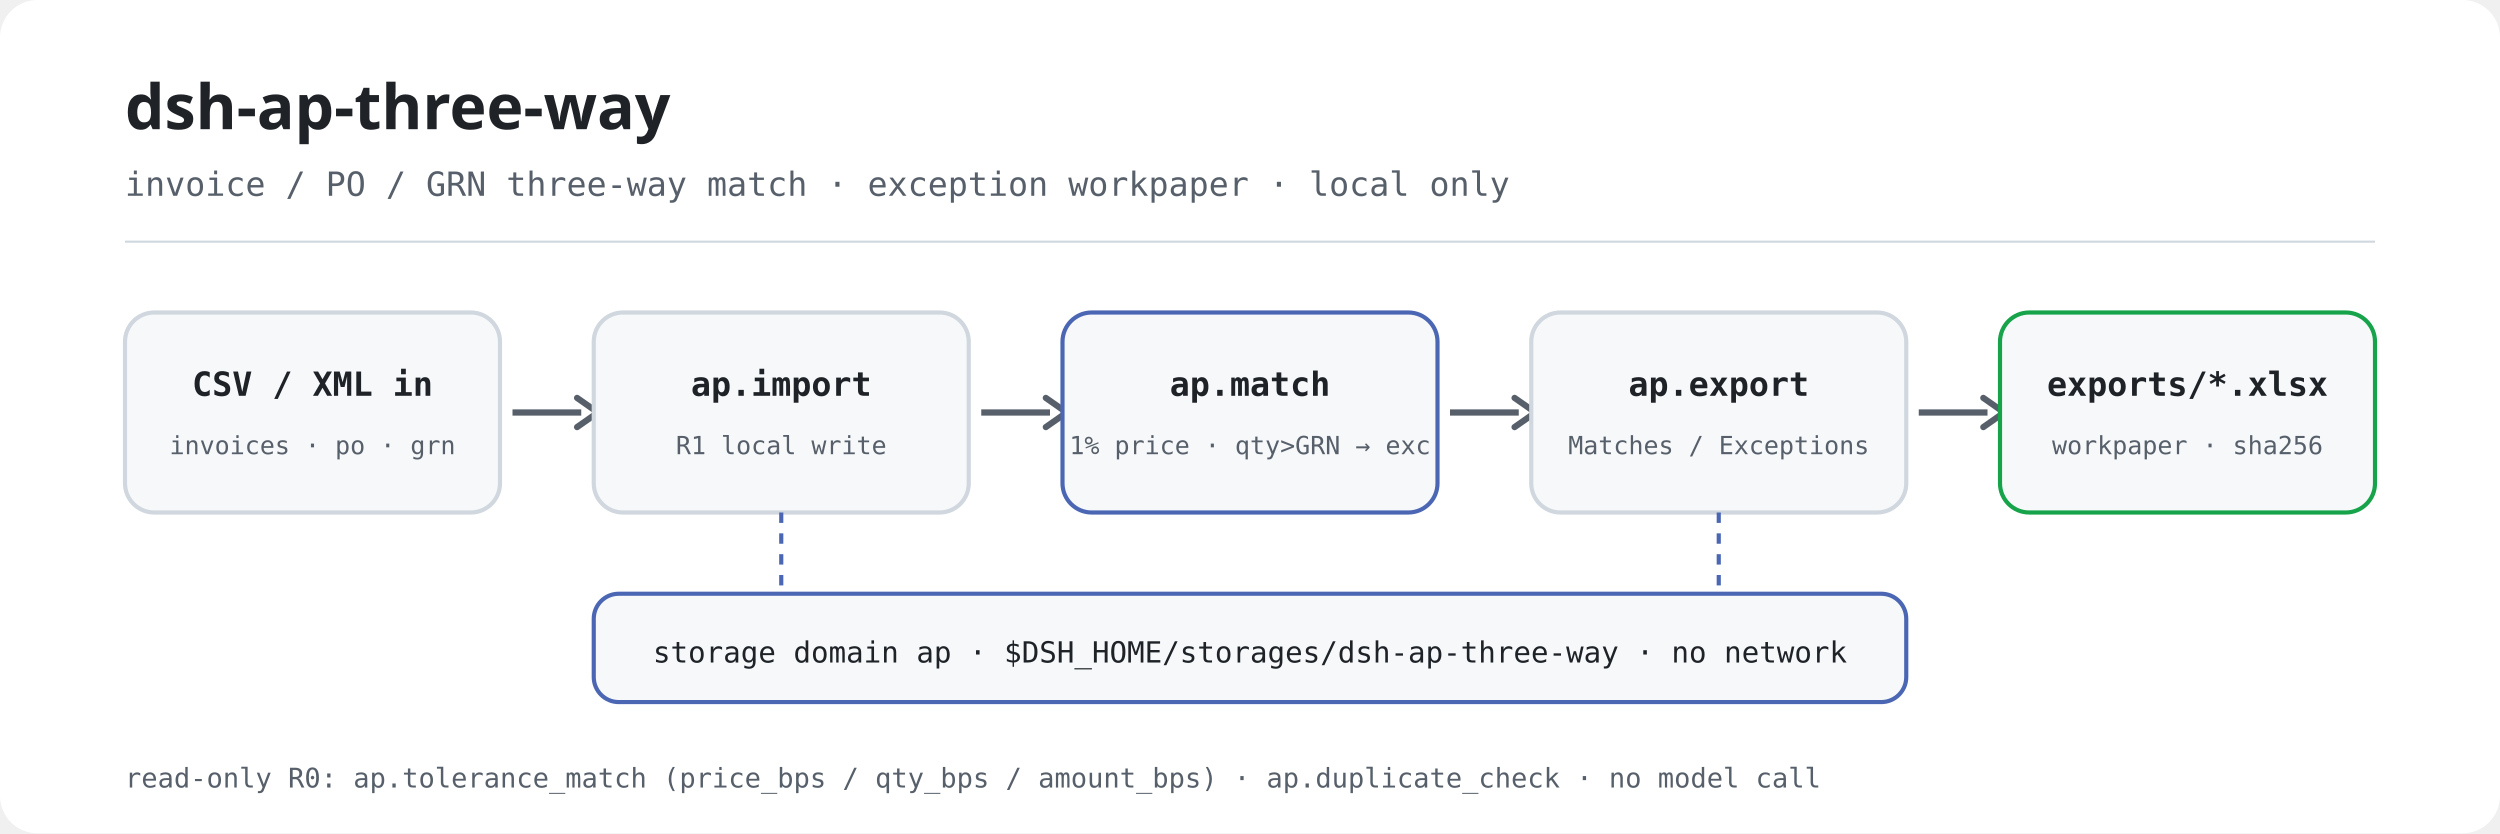
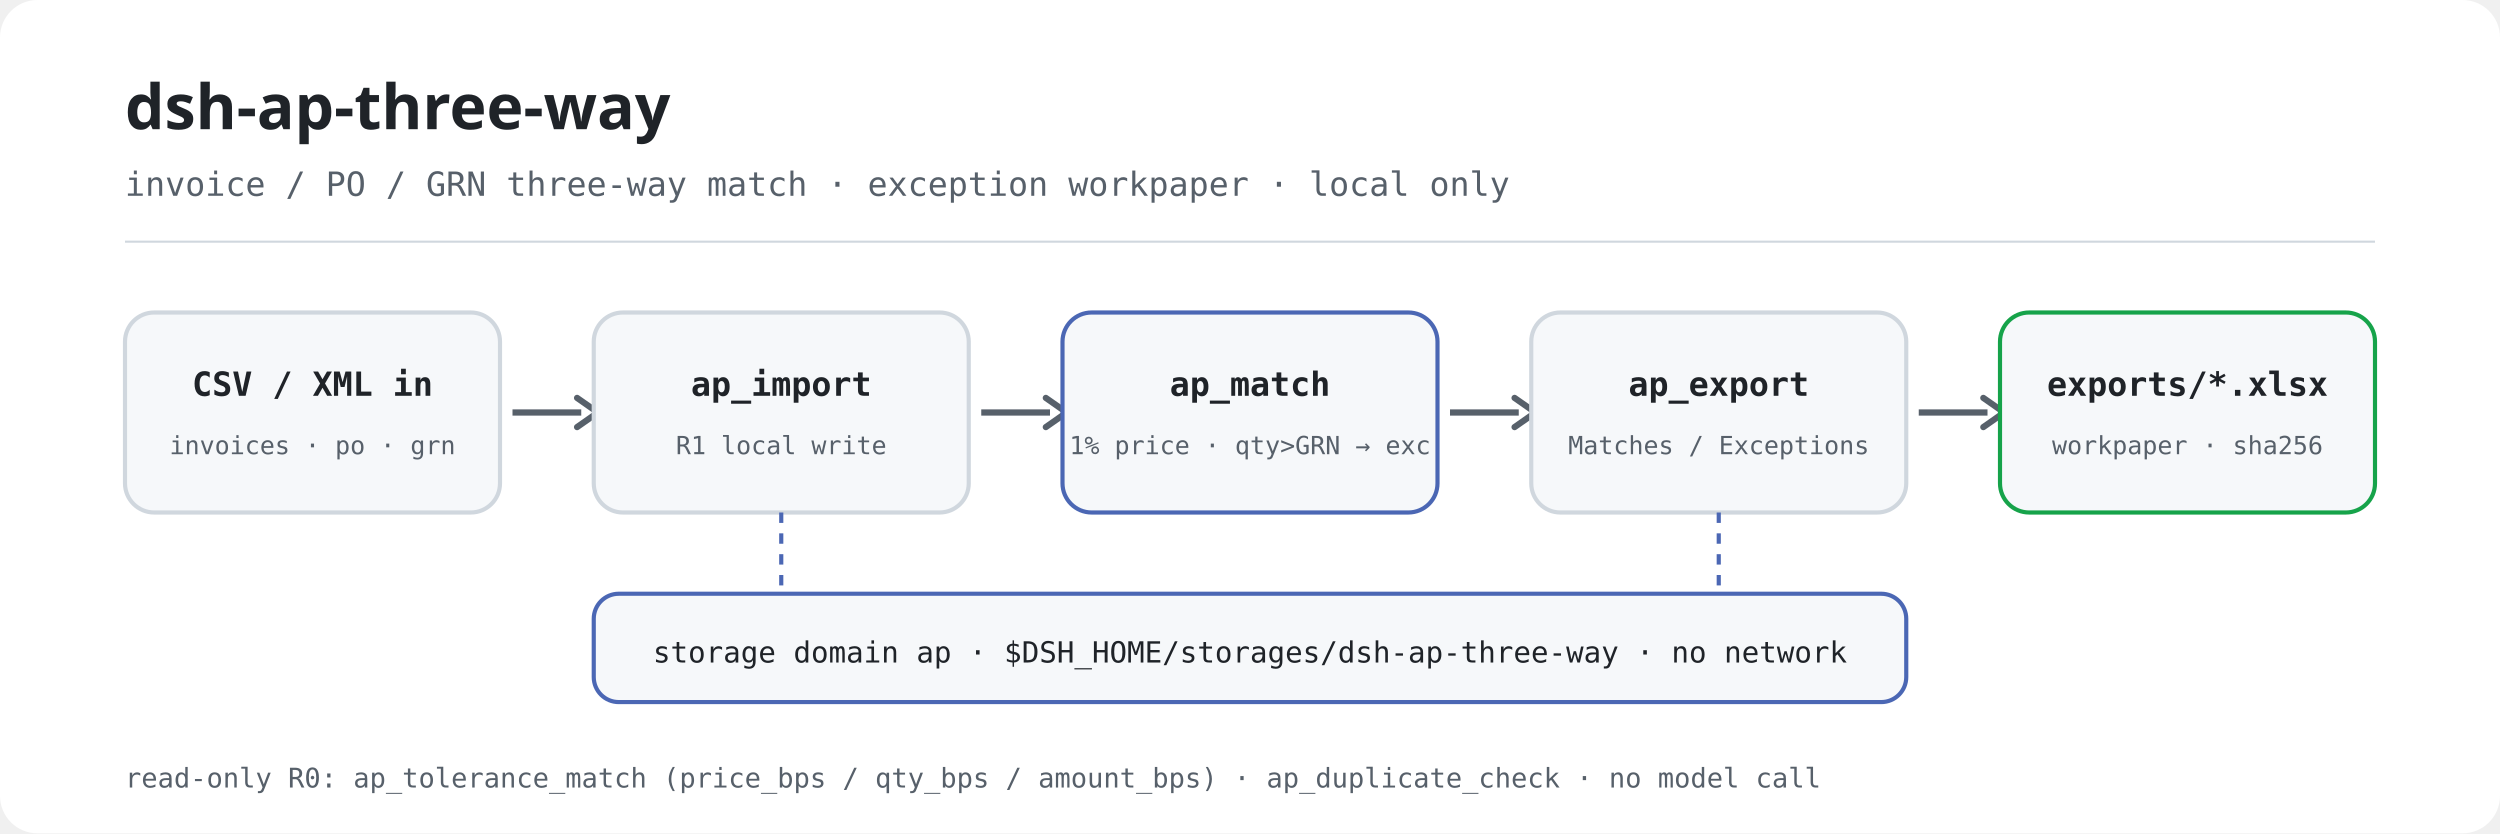
<svg xmlns="http://www.w3.org/2000/svg" width="1200" height="400" viewBox="0 0 1200 400" role="img" aria-label="dsh-ap-three-way data flow">
  <rect width="1200" height="400" rx="18" fill="#ffffff" />
  <text x="60" y="62" fill="#1f2328" font-family="ui-sans-serif,system-ui,sans-serif" font-size="30" font-weight="700">dsh-ap-three-way</text>
  <text x="60" y="94" fill="#57606a" font-family="ui-monospace,monospace" font-size="16">invoice / PO / GRN three-way match · exception workpaper · local only</text>
  <line x1="60" y1="116" x2="1140" y2="116" stroke="#d0d7de" />
  <rect x="60" y="150" width="180" height="96" rx="14" fill="#f6f8fa" stroke="#d0d7de" stroke-width="2" />
  <text x="150" y="190" fill="#1f2328" text-anchor="middle" font-family="ui-monospace,monospace" font-size="16" font-weight="700">CSV / XML in</text>
  <text x="150" y="218" fill="#57606a" text-anchor="middle" font-family="ui-monospace,monospace" font-size="12">invoices · po · grn</text>
  <path d="M246 198h33" stroke="#57606a" stroke-width="3" />
  <path d="M277 191l10 7-10 7" fill="none" stroke="#57606a" stroke-width="3" stroke-linecap="round" stroke-linejoin="round" />
  <rect x="285" y="150" width="180" height="96" rx="14" fill="#f6f8fa" stroke="#d0d7de" stroke-width="2" />
-   <text x="375" y="190" fill="#1f2328" text-anchor="middle" font-family="ui-monospace,monospace" font-size="16" font-weight="700">ap.import</text>
+   <text x="375" y="190" fill="#1f2328" text-anchor="middle" font-family="ui-monospace,monospace" font-size="16" font-weight="700">ap_import</text>
  <text x="375" y="218" fill="#57606a" text-anchor="middle" font-family="ui-monospace,monospace" font-size="12">R1 local write</text>
  <path d="M471 198h33" stroke="#57606a" stroke-width="3" />
  <path d="M502 191l10 7-10 7" fill="none" stroke="#57606a" stroke-width="3" stroke-linecap="round" stroke-linejoin="round" />
  <rect x="510" y="150" width="180" height="96" rx="14" fill="#f6f8fa" stroke="#4B67B4" stroke-width="2" />
-   <text x="600" y="190" fill="#1f2328" text-anchor="middle" font-family="ui-monospace,monospace" font-size="16" font-weight="700">ap.match</text>
+   <text x="600" y="190" fill="#1f2328" text-anchor="middle" font-family="ui-monospace,monospace" font-size="16" font-weight="700">ap_match</text>
  <text x="600" y="218" fill="#57606a" text-anchor="middle" font-family="ui-monospace,monospace" font-size="12">1% price · qty&gt;GRN → exc</text>
  <path d="M696 198h33" stroke="#57606a" stroke-width="3" />
  <path d="M727 191l10 7-10 7" fill="none" stroke="#57606a" stroke-width="3" stroke-linecap="round" stroke-linejoin="round" />
  <rect x="735" y="150" width="180" height="96" rx="14" fill="#f6f8fa" stroke="#d0d7de" stroke-width="2" />
-   <text x="825" y="190" fill="#1f2328" text-anchor="middle" font-family="ui-monospace,monospace" font-size="16" font-weight="700">ap.export</text>
+   <text x="825" y="190" fill="#1f2328" text-anchor="middle" font-family="ui-monospace,monospace" font-size="16" font-weight="700">ap_export</text>
  <text x="825" y="218" fill="#57606a" text-anchor="middle" font-family="ui-monospace,monospace" font-size="12">Matches / Exceptions</text>
  <path d="M921 198h33" stroke="#57606a" stroke-width="3" />
  <path d="M952 191l10 7-10 7" fill="none" stroke="#57606a" stroke-width="3" stroke-linecap="round" stroke-linejoin="round" />
  <rect x="960" y="150" width="180" height="96" rx="14" fill="#f6f8fa" stroke="#16a34a" stroke-width="2" />
  <text x="1050" y="190" fill="#1f2328" text-anchor="middle" font-family="ui-monospace,monospace" font-size="16" font-weight="700">exports/*.xlsx</text>
  <text x="1050" y="218" fill="#57606a" text-anchor="middle" font-family="ui-monospace,monospace" font-size="12">workpaper · sha256</text>
  <path d="M375 246v39" stroke="#4B67B4" stroke-width="2" stroke-dasharray="5 5" />
  <path d="M825 246v39" stroke="#4B67B4" stroke-width="2" stroke-dasharray="5 5" />
  <rect x="285" y="285" width="630" height="52" rx="12" fill="#f6f8fa" stroke="#4B67B4" stroke-width="2" />
  <text x="600" y="318" fill="#1f2328" text-anchor="middle" font-family="ui-monospace,monospace" font-size="14">storage domain ap · $DSH_HOME/storages/dsh-ap-three-way · no network</text>
-   <text x="60" y="378" fill="#57606a" font-family="ui-monospace,monospace" font-size="13">read-only R0: ap.tolerance_match (price_bps / qty_bps / amount_bps) · ap.duplicate_check · no model call</text>
+   <text x="60" y="378" fill="#57606a" font-family="ui-monospace,monospace" font-size="13">read-only R0: ap_tolerance_match (price_bps / qty_bps / amount_bps) · ap_duplicate_check · no model call</text>
</svg>
